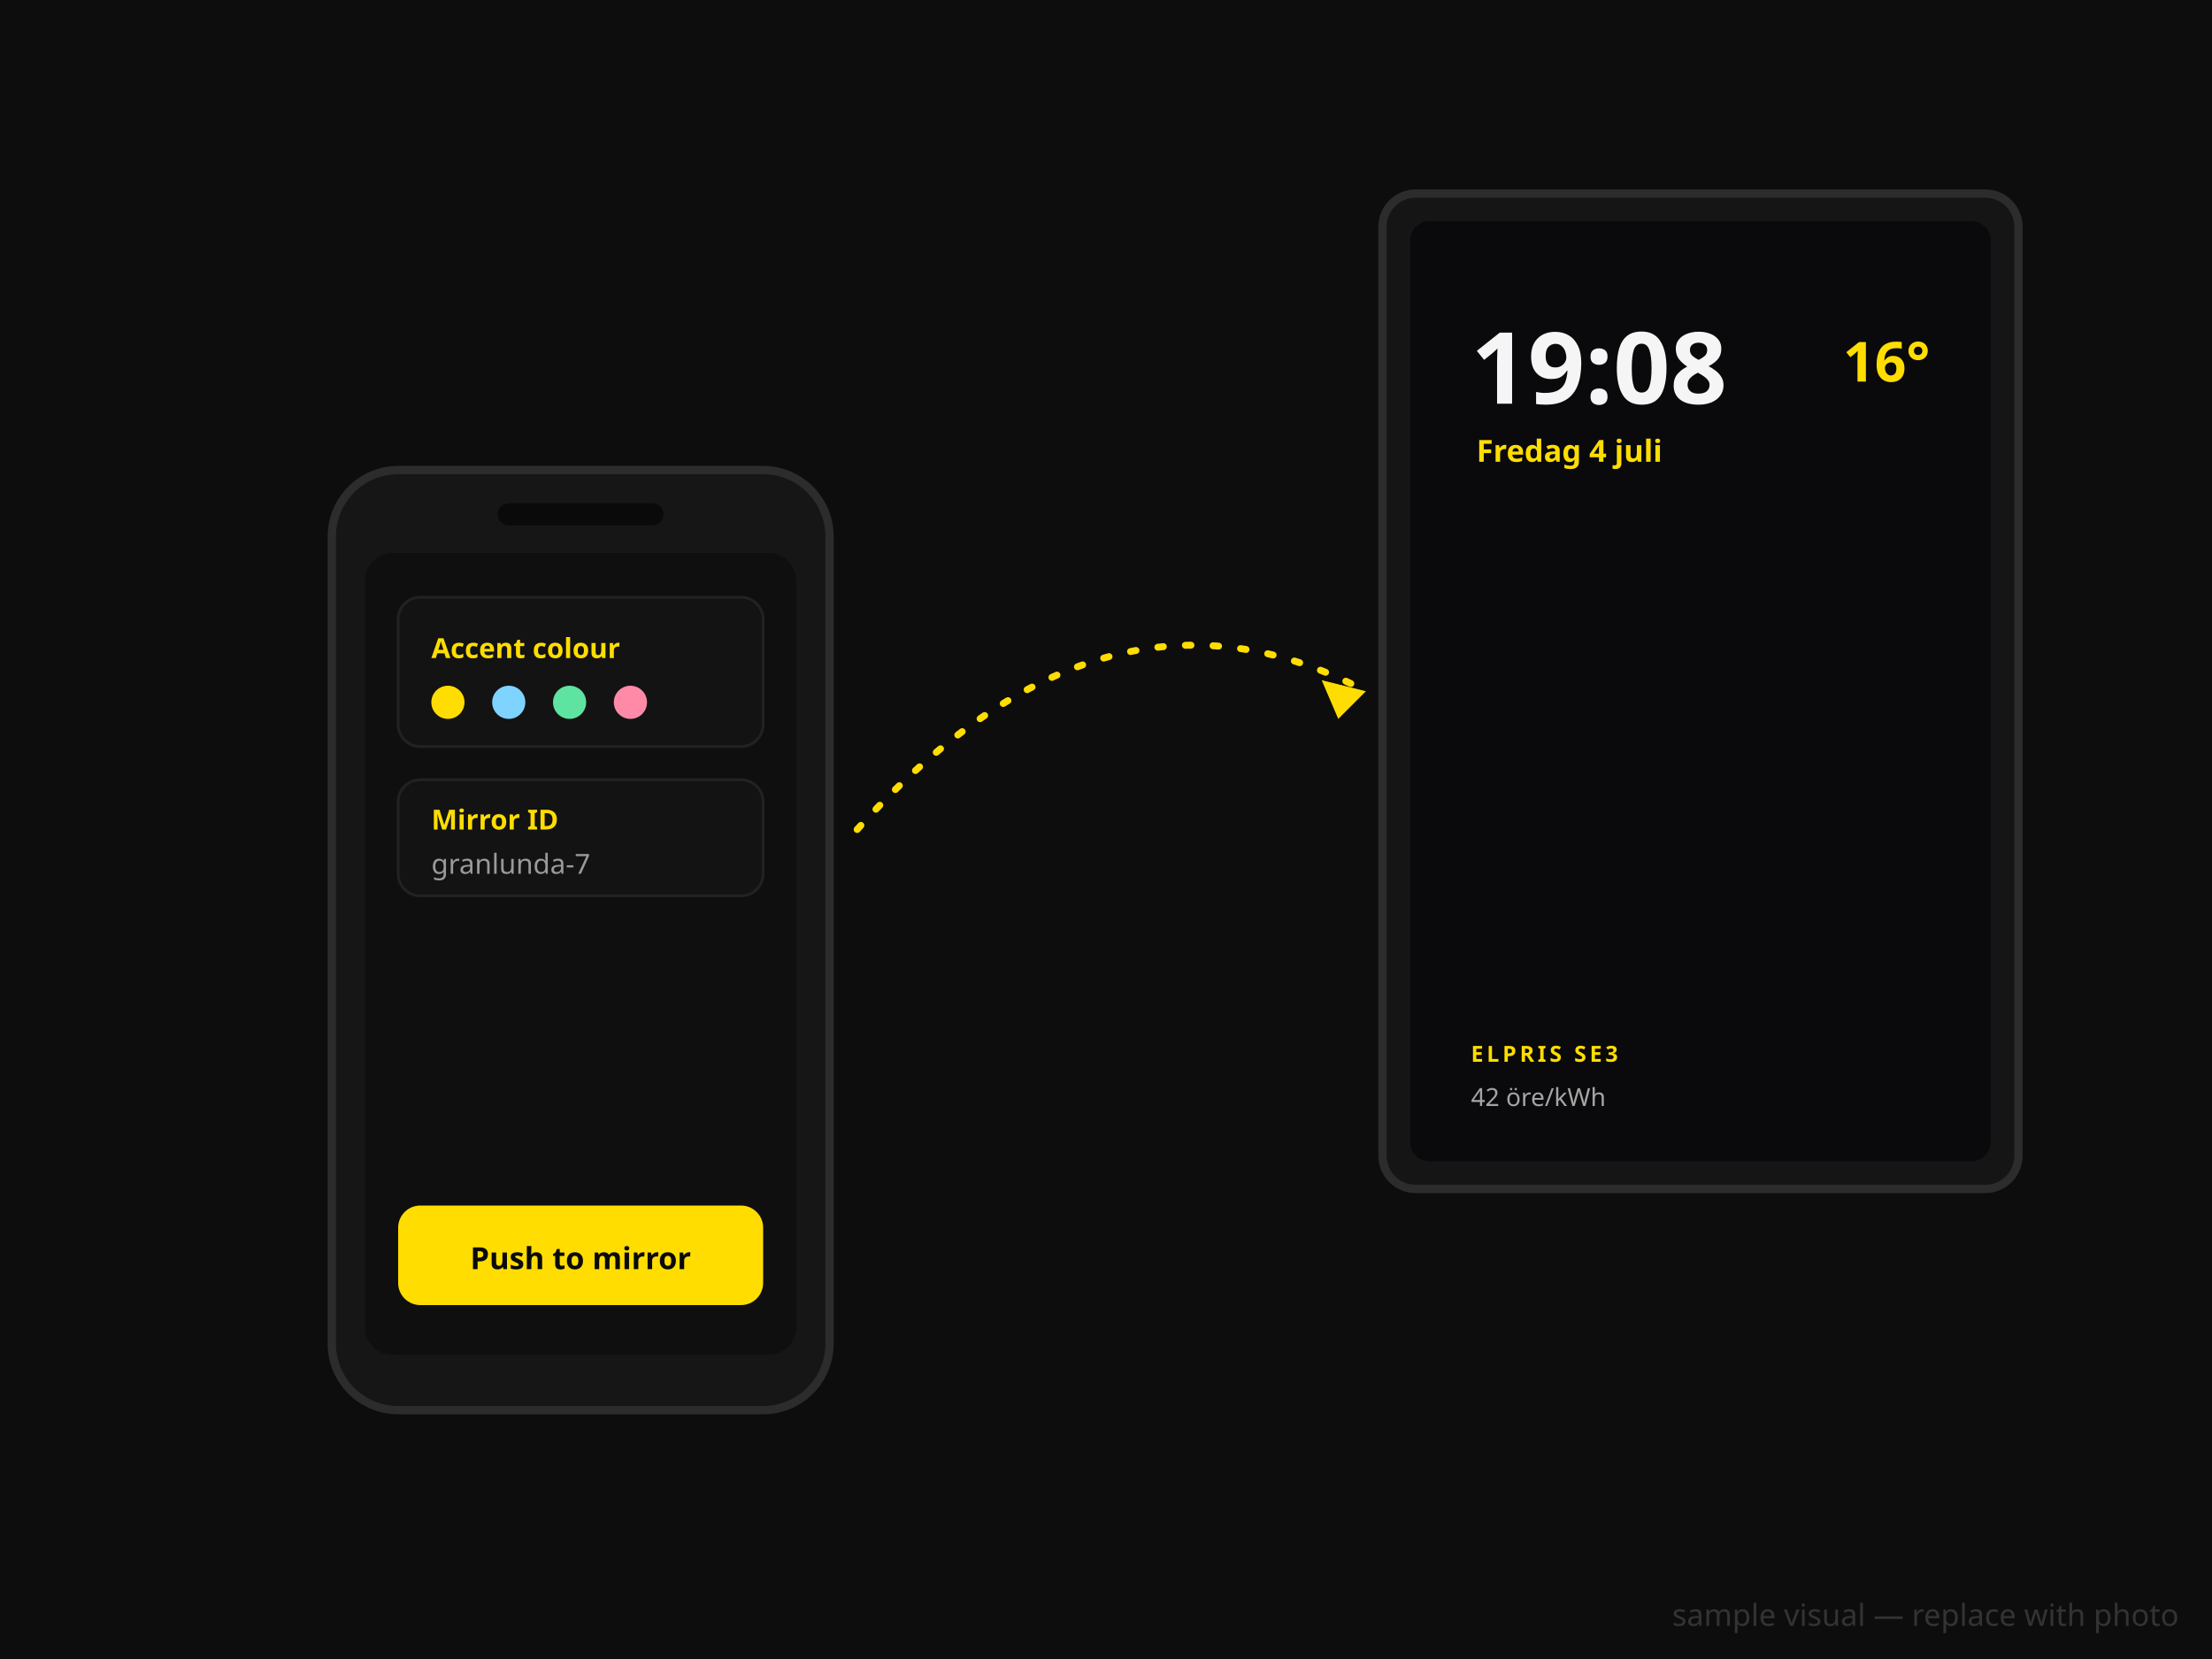
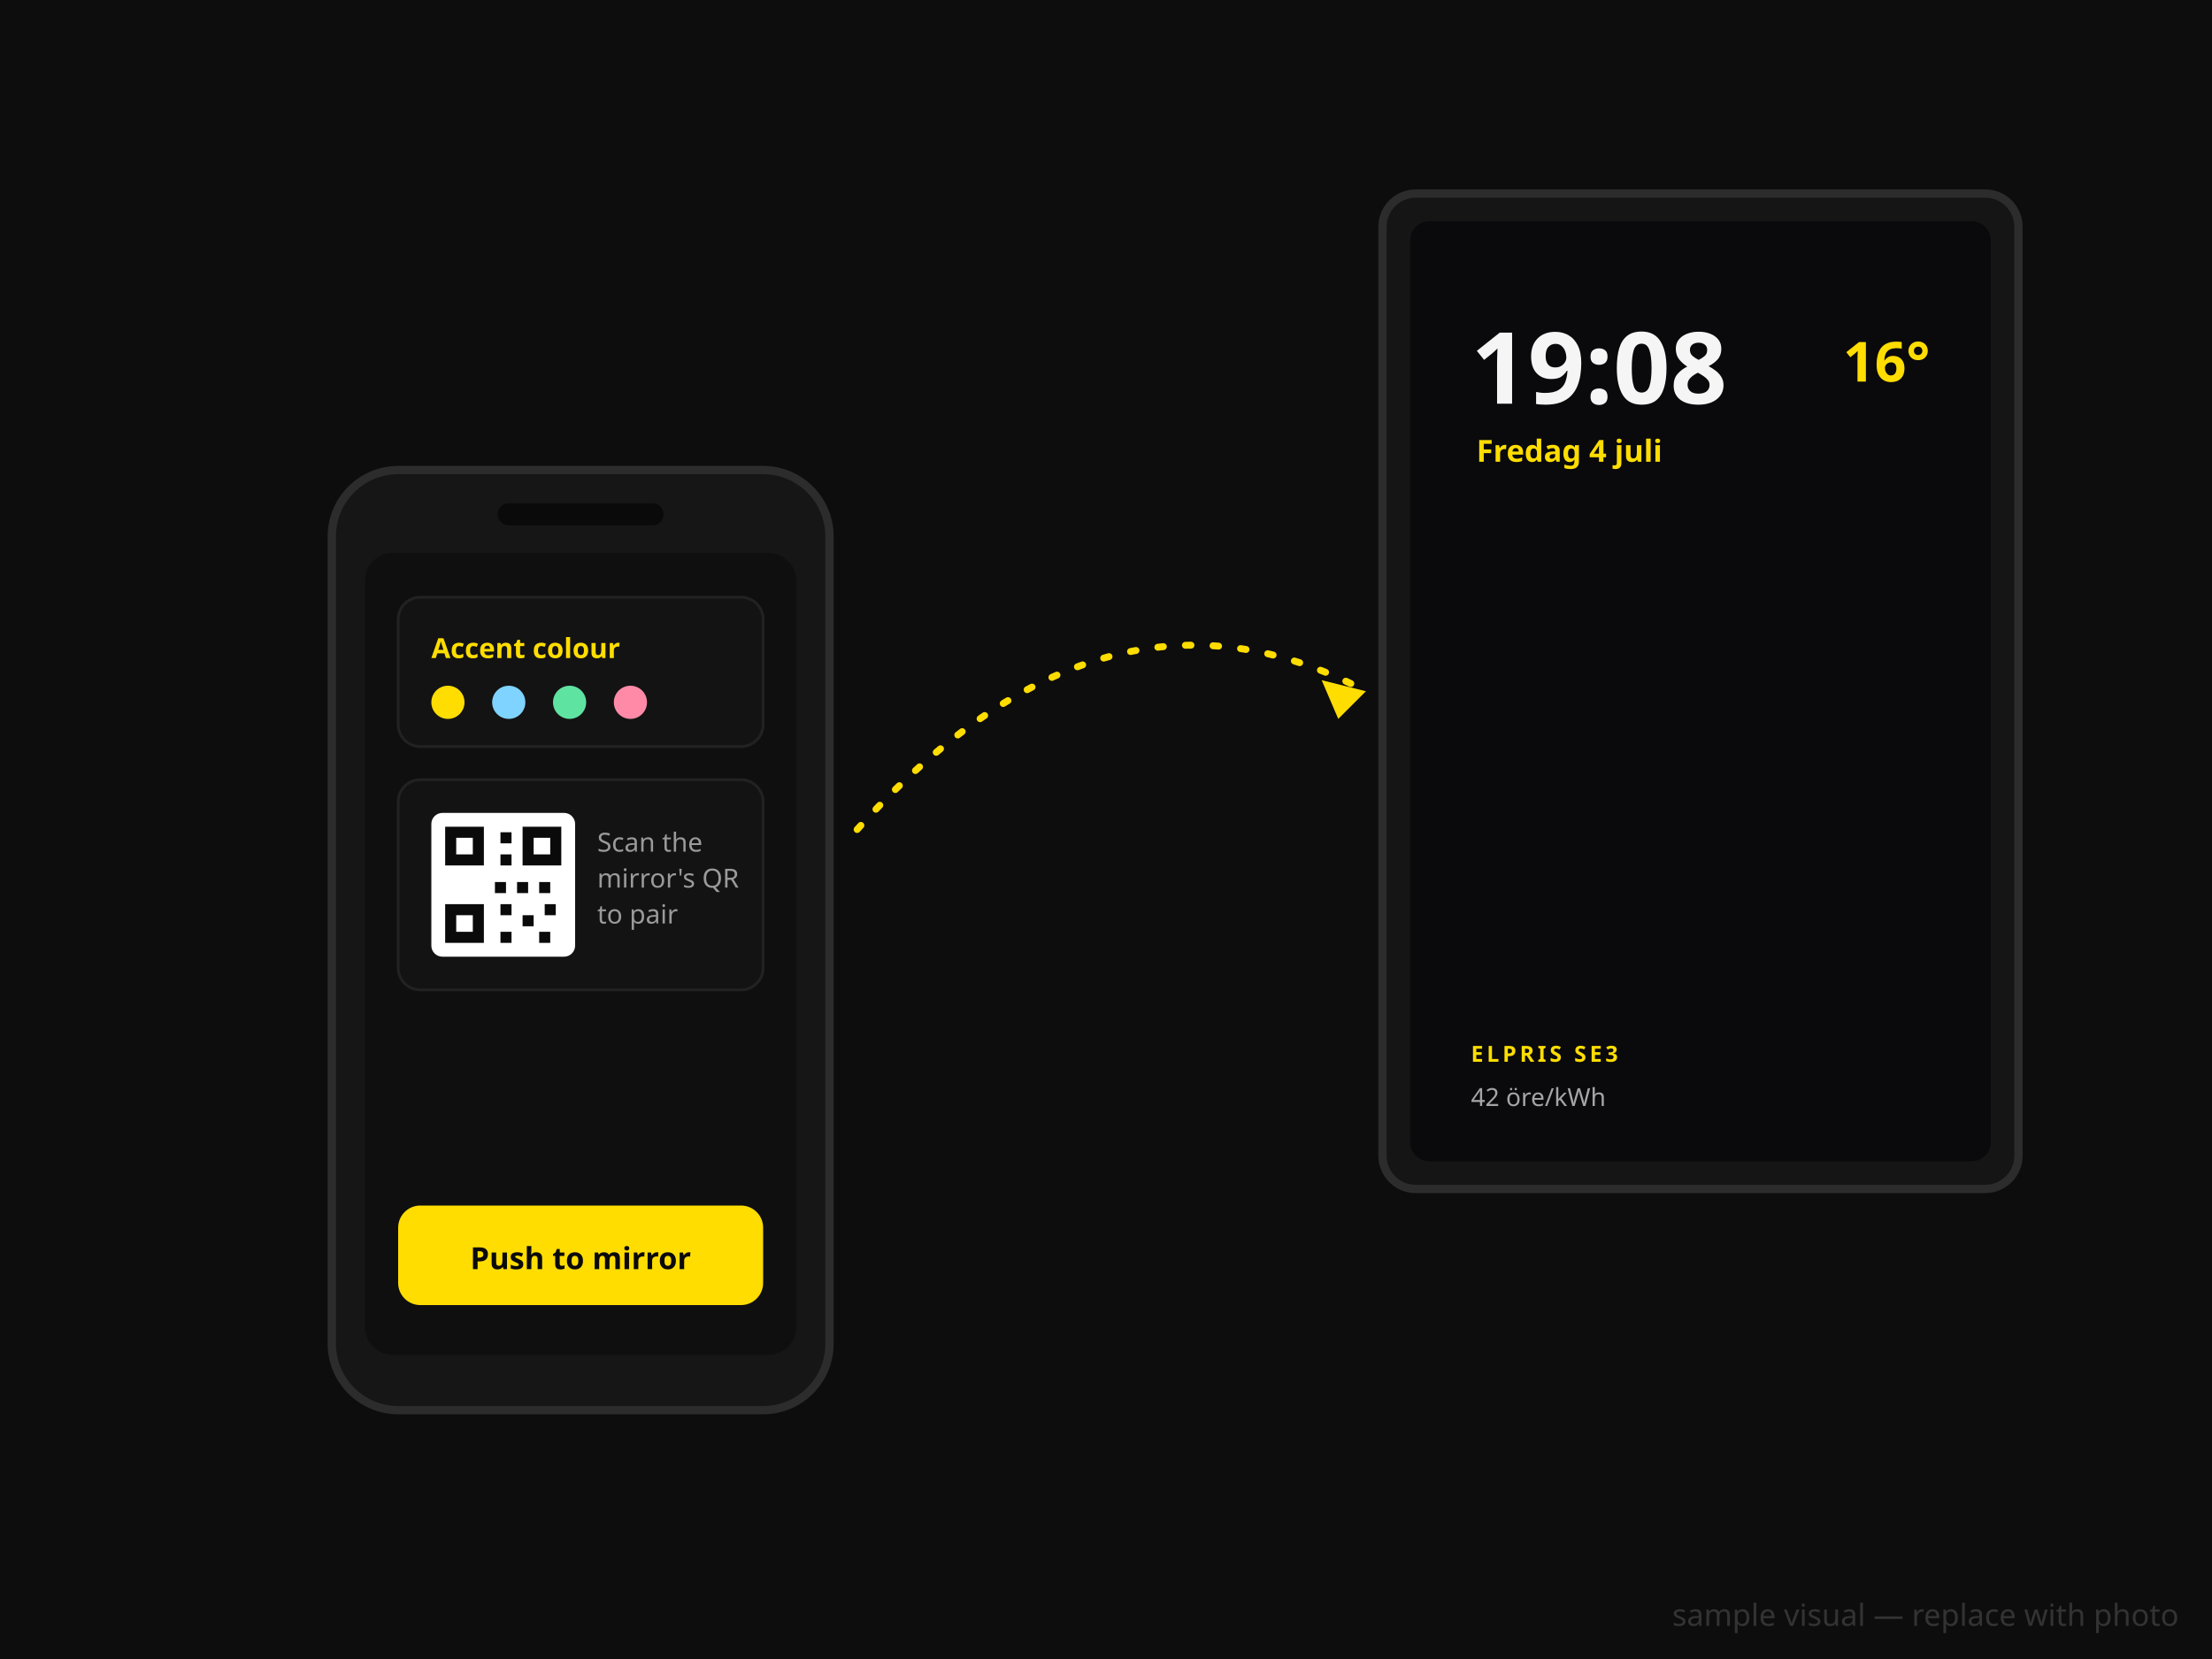
<svg xmlns="http://www.w3.org/2000/svg" viewBox="0 0 800 600" font-family="Segoe UI, system-ui, sans-serif">
  <rect width="800" height="600" fill="#0d0d0d" />
  <rect x="500" y="70" width="230" height="360" rx="12" fill="#151515" stroke="#2c2c2c" stroke-width="3" />
  <rect x="510" y="80" width="210" height="340" rx="7" fill="#0a0a0c" />
  <text x="532" y="146" font-size="36" font-weight="700" fill="#f5f5f5">19:08</text>
  <text x="534" y="167" font-size="11" font-weight="600" fill="#ffdd00">Fredag 4 juli</text>
  <text x="698" y="138" font-size="20" font-weight="700" fill="#ffdd00" text-anchor="end">16°</text>
  <text x="532" y="384" font-size="8" font-weight="600" fill="#ffdd00" letter-spacing="1.2">ELPRIS SE3</text>
  <text x="532" y="400" font-size="9" fill="#a5a5a5">42 öre/kWh</text>
  <rect x="120" y="170" width="180" height="340" rx="24" fill="#161616" stroke="#2c2c2c" stroke-width="3" />
  <rect x="132" y="200" width="156" height="290" rx="10" fill="#0f0f0f" />
  <rect x="180" y="182" width="60" height="8" rx="4" fill="#0a0a0a" />
  <rect x="144" y="216" width="132" height="54" rx="8" fill="#131313" stroke="#222" />
  <text x="156" y="238" font-size="10" font-weight="600" fill="#ffdd00">Accent colour</text>
  <circle cx="162" cy="254" r="6" fill="#ffdd00" />
  <circle cx="184" cy="254" r="6" fill="#7fd3ff" />
  <circle cx="206" cy="254" r="6" fill="#5fe3a1" />
  <circle cx="228" cy="254" r="6" fill="#ff8aa8" />
-   <rect x="144" y="282" width="132" height="42" rx="8" fill="#131313" stroke="#222" />
-   <text x="156" y="300" font-size="10" font-weight="600" fill="#ffdd00">Mirror ID</text>
-   <text x="156" y="316" font-size="10" fill="#9a9a9a">granlunda-7</text>
+   <rect x="144" y="282" width="132" height="76" rx="8" fill="#131313" stroke="#222" />
+   <rect x="156" y="294" width="52" height="52" rx="4" fill="#ffffff" />
+   <g fill="#0a0a0a">
+     <rect x="161" y="299" width="14" height="14" />
+     <rect x="189" y="299" width="14" height="14" />
+     <rect x="161" y="327" width="14" height="14" />
+     <rect x="165" y="303" width="6" height="6" fill="#fff" />
+     <rect x="193" y="303" width="6" height="6" fill="#fff" />
+     <rect x="165" y="331" width="6" height="6" fill="#fff" />
+     <rect x="181" y="301" width="4" height="4" />
+     <rect x="181" y="309" width="4" height="4" />
+     <rect x="179" y="319" width="4" height="4" />
+     <rect x="187" y="319" width="4" height="4" />
+     <rect x="195" y="319" width="4" height="4" />
+     <rect x="181" y="327" width="4" height="4" />
+     <rect x="189" y="331" width="4" height="4" />
+     <rect x="197" y="327" width="4" height="4" />
+     <rect x="181" y="337" width="4" height="4" />
+     <rect x="195" y="337" width="4" height="4" />
+   </g>
+   <text x="216" y="308" font-size="9.5" fill="#9a9a9a">Scan the</text>
+   <text x="216" y="321" font-size="9.5" fill="#9a9a9a">mirror's QR</text>
+   <text x="216" y="334" font-size="9.5" fill="#9a9a9a">to pair</text>
  <rect x="144" y="436" width="132" height="36" rx="8" fill="#ffdd00" />
  <text x="210" y="459" font-size="11" font-weight="700" fill="#0a0a0a" text-anchor="middle">Push to mirror</text>
  <path d="M310 300 Q400 200 494 250" fill="none" stroke="#ffdd00" stroke-width="2.5" stroke-dasharray="2 8" stroke-linecap="round" />
  <polygon points="494,250 478,246 484,260" fill="#ffdd00" />
  <text x="788" y="588" font-size="11" fill="#333" text-anchor="end">sample visual — replace with photo</text>
</svg>
